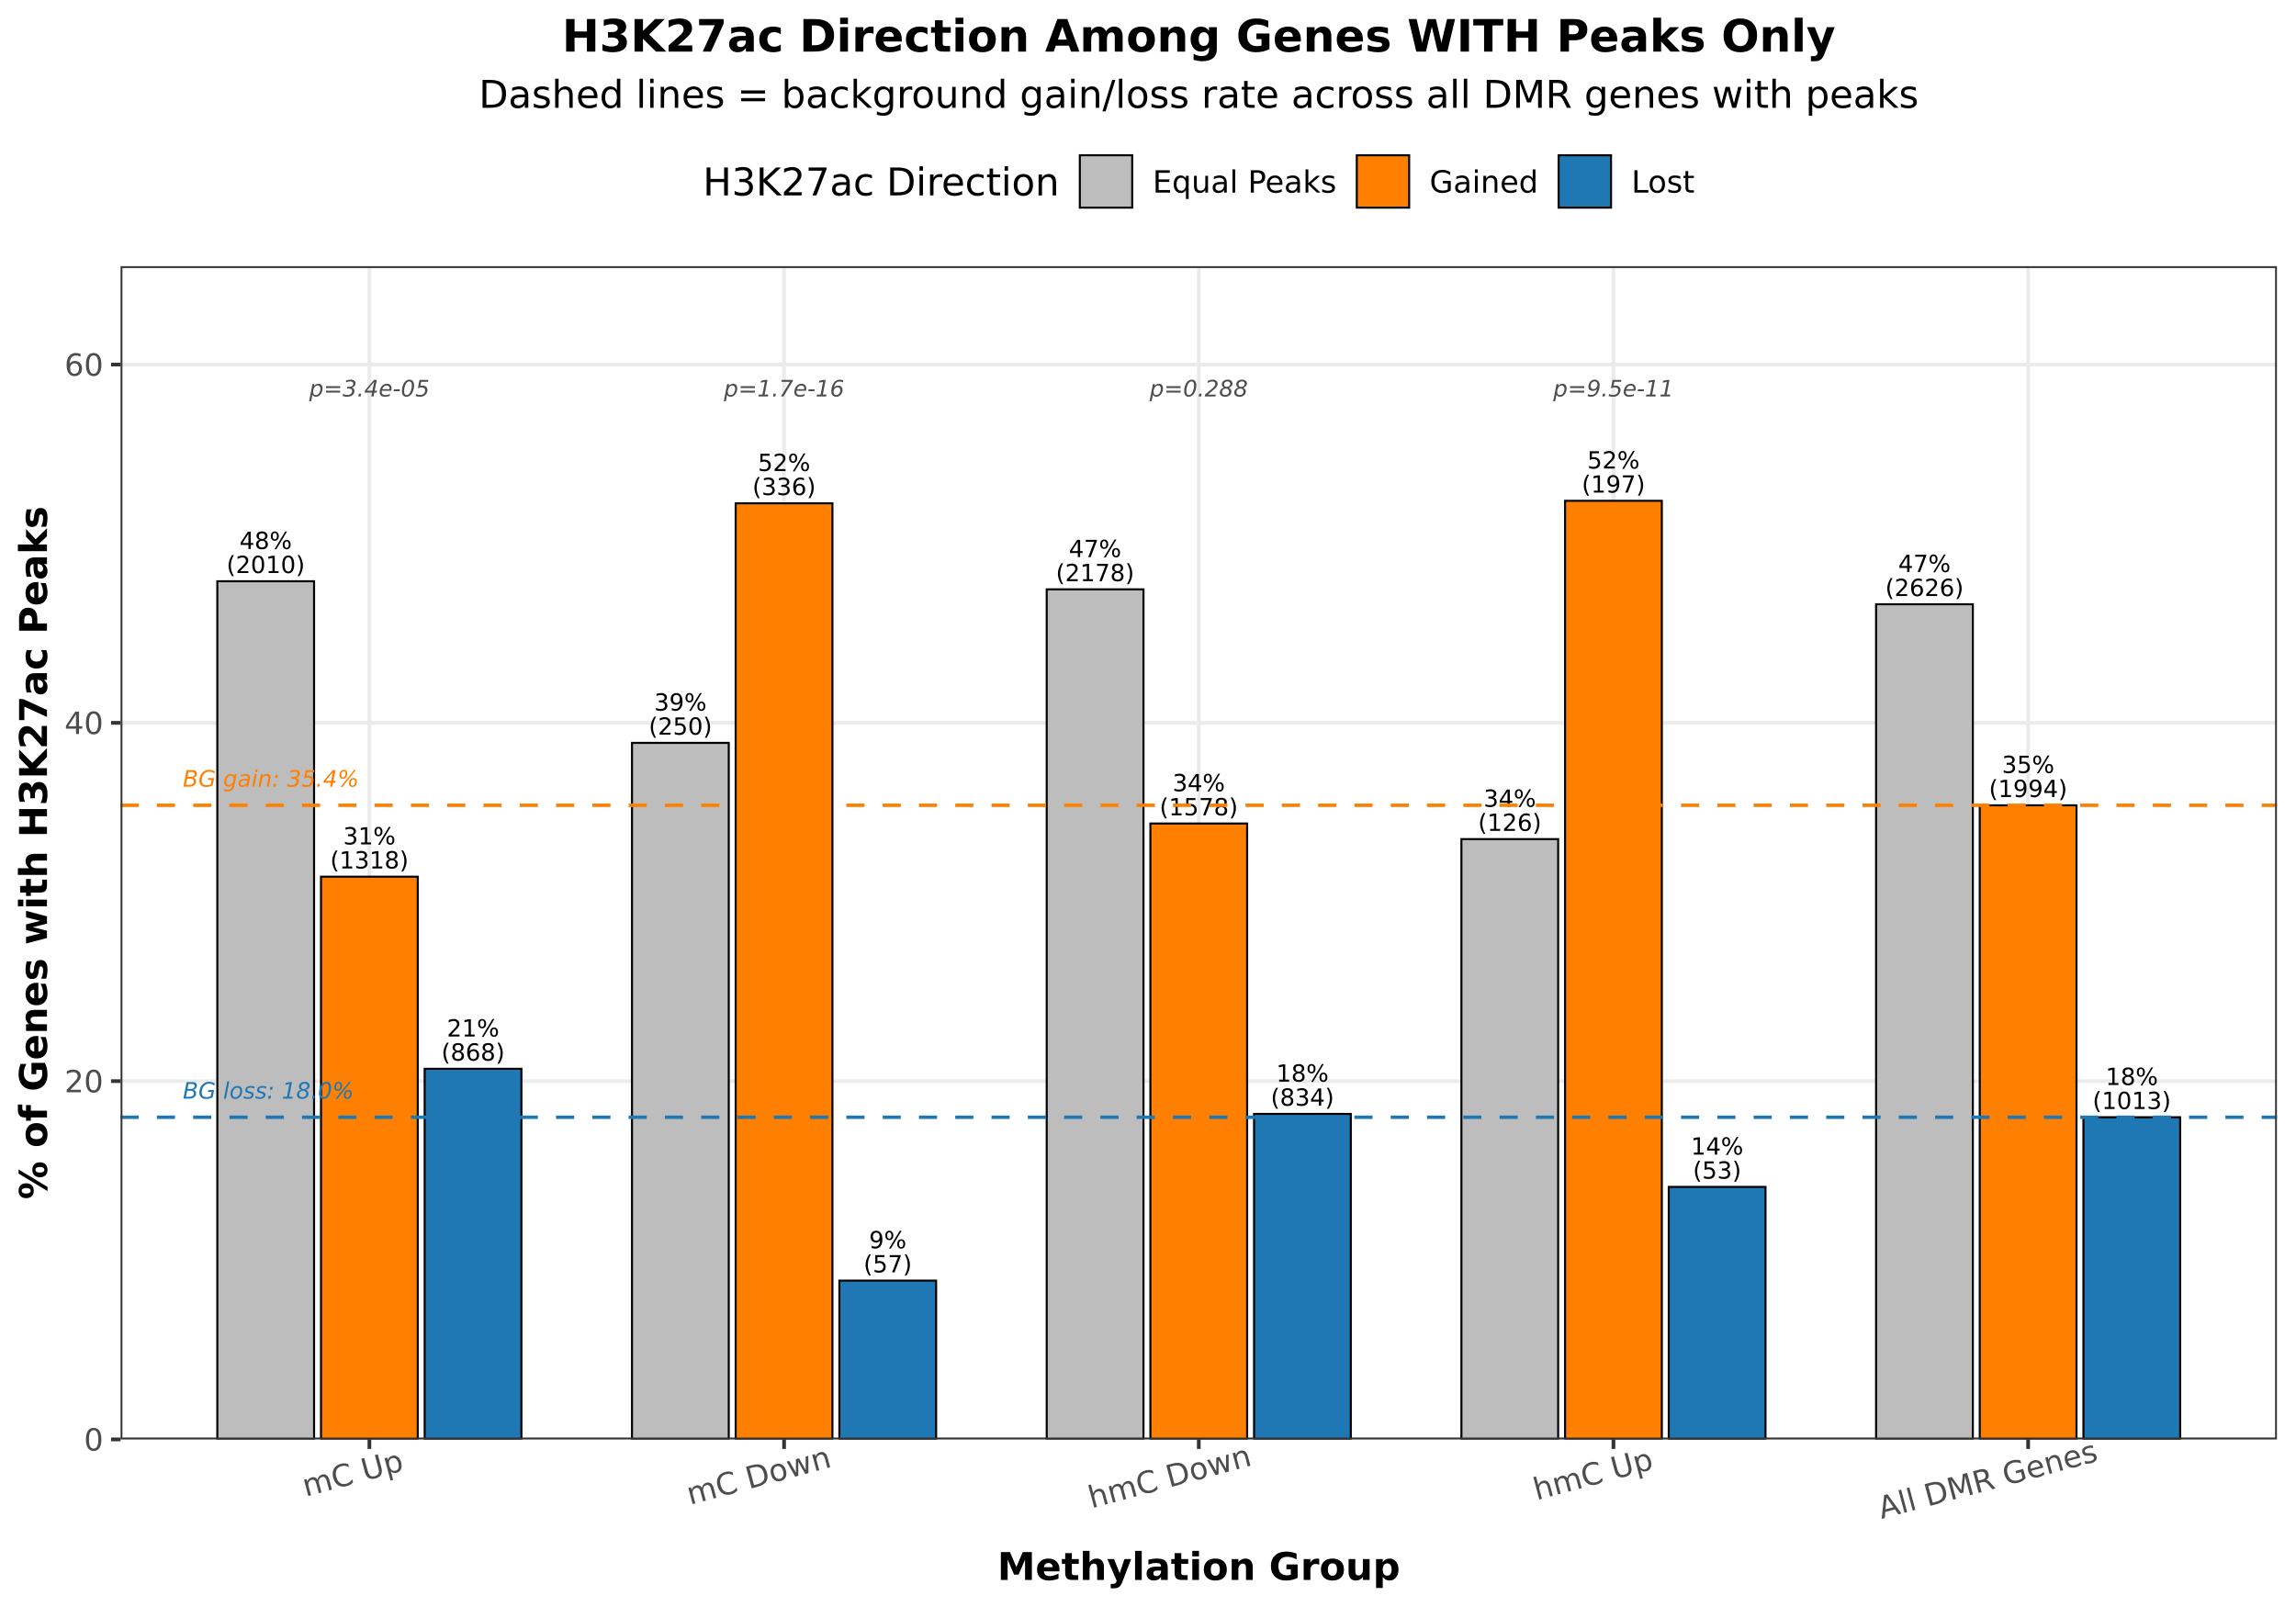
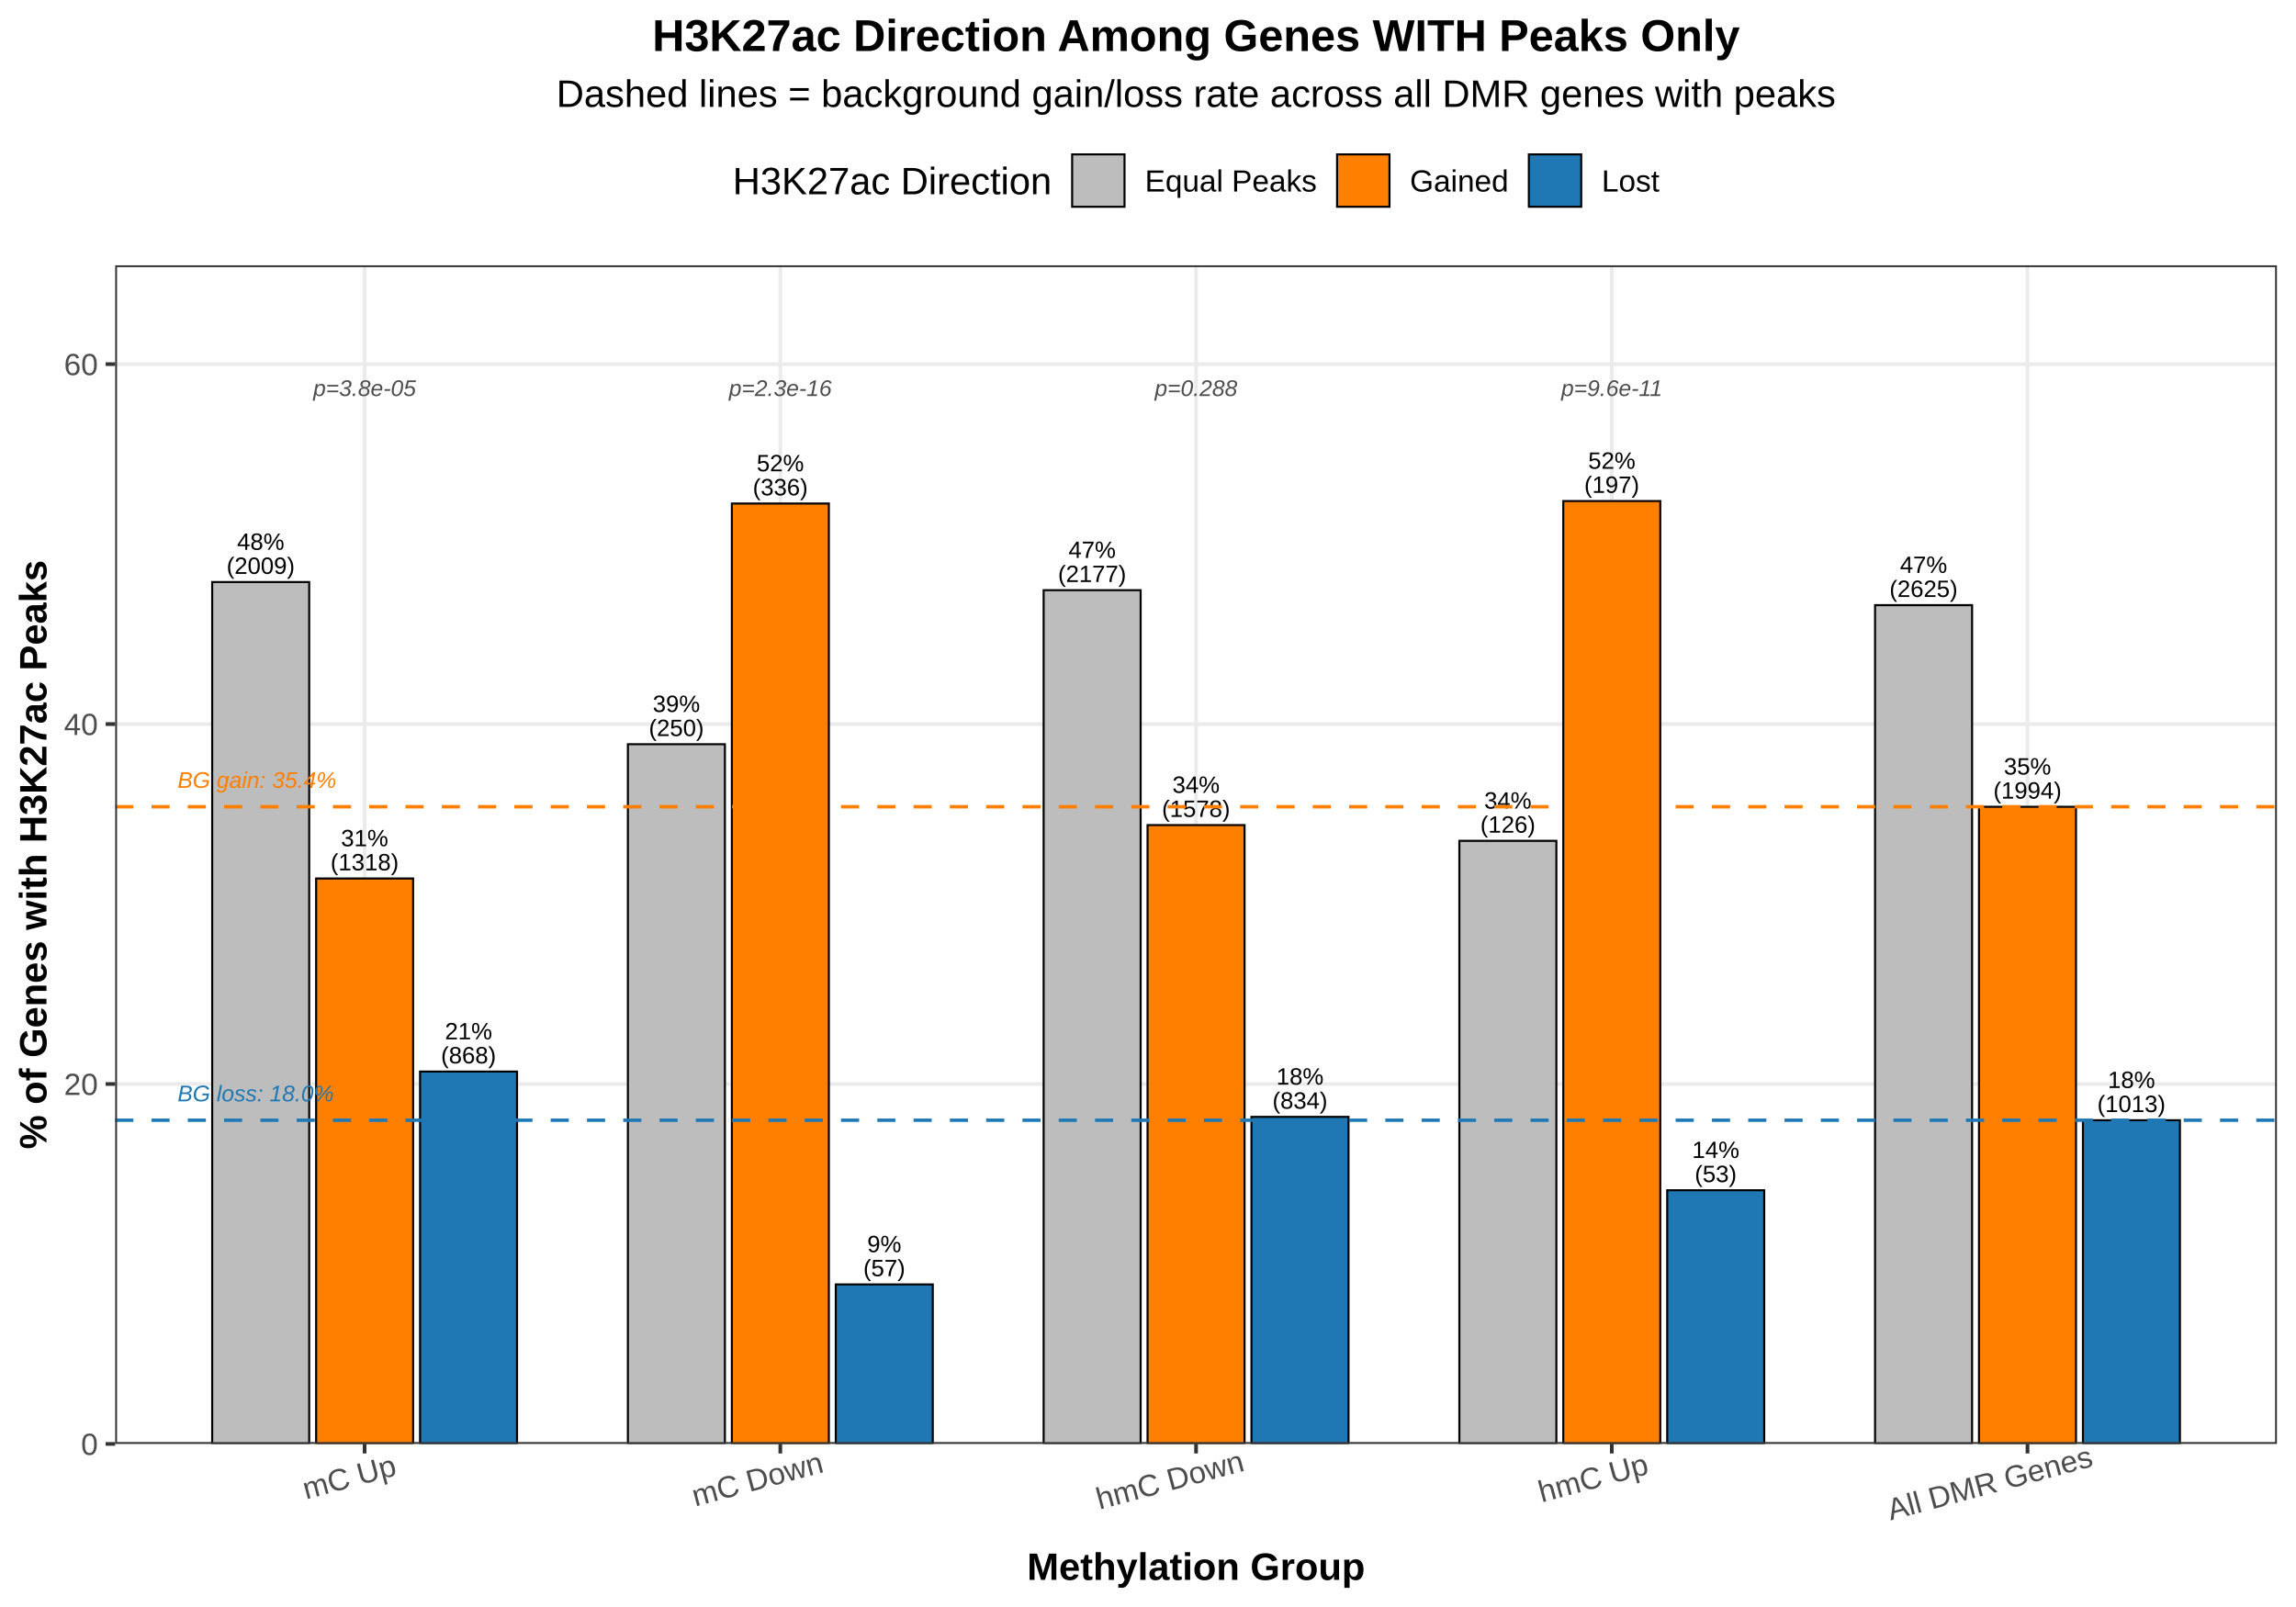
<svg xmlns="http://www.w3.org/2000/svg" width="720.00pt" height="504.00pt" viewBox="0 0 720.00 504.00">
  <g class="svglite">
    <defs>
      <style type="text/css">
    .svglite line, .svglite polyline, .svglite polygon, .svglite path, .svglite rect, .svglite circle {
      fill: none;
      stroke: #000000;
      stroke-linecap: round;
      stroke-linejoin: round;
      stroke-miterlimit: 10.00;
    }
    .svglite text {
      white-space: pre;
    }
    .svglite g.glyphgroup path {
      fill: inherit;
      stroke: none;
    }
  </style>
    </defs>
    <rect width="100%" height="100%" style="stroke: none; fill: #FFFFFF;" />
    <defs>
      <clipPath id="cpMC4wMHw3MjAuMDB8MC4wMHw1MDQuMDA=">
        <rect x="0.00" y="0.00" width="720.00" height="504.00" />
      </clipPath>
    </defs>
    <g clip-path="url(#cpMC4wMHw3MjAuMDB8MC4wMHw1MDQuMDA=)">
-       <rect x="0.00" y="-0" width="720.00" height="504.00" style="stroke-width: 1.16; stroke: #FFFFFF; fill: #FFFFFF;" />
+       <rect x="0.00" y="0.00" width="720.00" height="504.00" style="stroke-width: 1.16; stroke: #FFFFFF; fill: #FFFFFF;" />
    </g>
    <defs>
-       <clipPath id="cpMzcuODF8NzE0LjAyfDgzLjQ4fDQ1MS40NA==">
-         <rect x="37.81" y="83.48" width="676.21" height="367.96" />
+       <clipPath id="cpMzYuMTJ8NzE0LjAyfDgzLjIxfDQ1Mi44NQ==">
+         <rect x="36.12" y="83.21" width="677.90" height="369.65" />
      </clipPath>
    </defs>
-     <g clip-path="url(#cpMzcuODF8NzE0LjAyfDgzLjQ4fDQ1MS40NA==)">
-       <rect x="37.81" y="83.48" width="676.21" height="367.96" style="stroke-width: 1.16; stroke: none; fill: #FFFFFF;" />
-       <polyline points="37.81,451.44 714.02,451.44 " style="stroke-width: 1.16; stroke: #EBEBEB; stroke-linecap: butt;" />
-       <polyline points="37.81,339.07 714.02,339.07 " style="stroke-width: 1.16; stroke: #EBEBEB; stroke-linecap: butt;" />
-       <polyline points="37.81,226.70 714.02,226.70 " style="stroke-width: 1.16; stroke: #EBEBEB; stroke-linecap: butt;" />
-       <polyline points="37.81,114.34 714.02,114.34 " style="stroke-width: 1.16; stroke: #EBEBEB; stroke-linecap: butt;" />
-       <polyline points="115.84,451.44 115.84,83.48 " style="stroke-width: 1.16; stroke: #EBEBEB; stroke-linecap: butt;" />
-       <polyline points="245.88,451.44 245.88,83.48 " style="stroke-width: 1.16; stroke: #EBEBEB; stroke-linecap: butt;" />
-       <polyline points="375.92,451.44 375.92,83.48 " style="stroke-width: 1.16; stroke: #EBEBEB; stroke-linecap: butt;" />
-       <polyline points="505.96,451.44 505.96,83.48 " style="stroke-width: 1.16; stroke: #EBEBEB; stroke-linecap: butt;" />
-       <polyline points="636.00,451.44 636.00,83.48 " style="stroke-width: 1.16; stroke: #EBEBEB; stroke-linecap: butt;" />
-       <rect x="360.75" y="258.28" width="30.34" height="193.15" style="stroke-width: 0.64; stroke-linecap: butt; stroke-linejoin: miter; fill: #FF7F00;" />
-       <rect x="328.24" y="184.84" width="30.34" height="266.60" style="stroke-width: 0.64; stroke-linecap: butt; stroke-linejoin: miter; fill: #BDBDBD;" />
-       <rect x="393.26" y="349.35" width="30.34" height="102.08" style="stroke-width: 0.64; stroke-linecap: butt; stroke-linejoin: miter; fill: #1F78B4;" />
-       <rect x="490.79" y="157.07" width="30.34" height="294.36" style="stroke-width: 0.64; stroke-linecap: butt; stroke-linejoin: miter; fill: #FF7F00;" />
-       <rect x="458.28" y="263.16" width="30.34" height="188.27" style="stroke-width: 0.64; stroke-linecap: butt; stroke-linejoin: miter; fill: #BDBDBD;" />
-       <rect x="523.30" y="372.24" width="30.34" height="79.19" style="stroke-width: 0.64; stroke-linecap: butt; stroke-linejoin: miter; fill: #1F78B4;" />
-       <rect x="230.70" y="157.85" width="30.34" height="293.59" style="stroke-width: 0.64; stroke-linecap: butt; stroke-linejoin: miter; fill: #FF7F00;" />
-       <rect x="198.19" y="232.99" width="30.34" height="218.44" style="stroke-width: 0.64; stroke-linecap: butt; stroke-linejoin: miter; fill: #BDBDBD;" />
-       <rect x="263.22" y="401.63" width="30.34" height="49.80" style="stroke-width: 0.64; stroke-linecap: butt; stroke-linejoin: miter; fill: #1F78B4;" />
-       <rect x="100.66" y="274.96" width="30.34" height="176.48" style="stroke-width: 0.64; stroke-linecap: butt; stroke-linejoin: miter; fill: #FF7F00;" />
-       <rect x="68.15" y="182.30" width="30.34" height="269.13" style="stroke-width: 0.64; stroke-linecap: butt; stroke-linejoin: miter; fill: #BDBDBD;" />
-       <rect x="133.17" y="335.21" width="30.34" height="116.22" style="stroke-width: 0.64; stroke-linecap: butt; stroke-linejoin: miter; fill: #1F78B4;" />
-       <rect x="620.83" y="252.56" width="30.34" height="198.88" style="stroke-width: 0.64; stroke-linecap: butt; stroke-linejoin: miter; fill: #FF7F00;" />
-       <rect x="588.32" y="189.52" width="30.34" height="261.92" style="stroke-width: 0.64; stroke-linecap: butt; stroke-linejoin: miter; fill: #BDBDBD;" />
-       <rect x="653.34" y="350.40" width="30.34" height="101.04" style="stroke-width: 0.64; stroke-linecap: butt; stroke-linejoin: miter; fill: #1F78B4;" />
-       <text x="375.92" y="248.15" text-anchor="middle" style="font-size: 7.40px; font-family: &quot;DejaVu Sans&quot;;" textLength="16.42px" lengthAdjust="spacingAndGlyphs">34%</text>
-       <text x="375.92" y="255.70" text-anchor="middle" style="font-size: 7.40px; font-family: &quot;DejaVu Sans&quot;;" textLength="24.59px" lengthAdjust="spacingAndGlyphs">(1578)</text>
-       <text x="343.41" y="174.71" text-anchor="middle" style="font-size: 7.40px; font-family: &quot;DejaVu Sans&quot;;" textLength="16.42px" lengthAdjust="spacingAndGlyphs">47%</text>
-       <text x="343.41" y="182.26" text-anchor="middle" style="font-size: 7.40px; font-family: &quot;DejaVu Sans&quot;;" textLength="24.59px" lengthAdjust="spacingAndGlyphs">(2178)</text>
-       <text x="408.43" y="339.22" text-anchor="middle" style="font-size: 7.40px; font-family: &quot;DejaVu Sans&quot;;" textLength="16.42px" lengthAdjust="spacingAndGlyphs">18%</text>
-       <text x="408.43" y="346.77" text-anchor="middle" style="font-size: 7.40px; font-family: &quot;DejaVu Sans&quot;;" textLength="19.89px" lengthAdjust="spacingAndGlyphs">(834)</text>
-       <text x="505.96" y="146.94" text-anchor="middle" style="font-size: 7.40px; font-family: &quot;DejaVu Sans&quot;;" textLength="16.42px" lengthAdjust="spacingAndGlyphs">52%</text>
-       <text x="505.96" y="154.49" text-anchor="middle" style="font-size: 7.40px; font-family: &quot;DejaVu Sans&quot;;" textLength="19.89px" lengthAdjust="spacingAndGlyphs">(197)</text>
-       <text x="473.45" y="253.03" text-anchor="middle" style="font-size: 7.40px; font-family: &quot;DejaVu Sans&quot;;" textLength="16.42px" lengthAdjust="spacingAndGlyphs">34%</text>
-       <text x="473.45" y="260.58" text-anchor="middle" style="font-size: 7.40px; font-family: &quot;DejaVu Sans&quot;;" textLength="19.89px" lengthAdjust="spacingAndGlyphs">(126)</text>
-       <text x="538.47" y="362.11" text-anchor="middle" style="font-size: 7.40px; font-family: &quot;DejaVu Sans&quot;;" textLength="16.42px" lengthAdjust="spacingAndGlyphs">14%</text>
-       <text x="538.47" y="369.66" text-anchor="middle" style="font-size: 7.40px; font-family: &quot;DejaVu Sans&quot;;" textLength="15.19px" lengthAdjust="spacingAndGlyphs">(53)</text>
-       <text x="245.88" y="147.72" text-anchor="middle" style="font-size: 7.40px; font-family: &quot;DejaVu Sans&quot;;" textLength="16.42px" lengthAdjust="spacingAndGlyphs">52%</text>
-       <text x="245.88" y="155.26" text-anchor="middle" style="font-size: 7.40px; font-family: &quot;DejaVu Sans&quot;;" textLength="19.89px" lengthAdjust="spacingAndGlyphs">(336)</text>
-       <text x="213.37" y="222.86" text-anchor="middle" style="font-size: 7.40px; font-family: &quot;DejaVu Sans&quot;;" textLength="16.42px" lengthAdjust="spacingAndGlyphs">39%</text>
-       <text x="213.37" y="230.41" text-anchor="middle" style="font-size: 7.40px; font-family: &quot;DejaVu Sans&quot;;" textLength="19.89px" lengthAdjust="spacingAndGlyphs">(250)</text>
-       <text x="278.39" y="391.50" text-anchor="middle" style="font-size: 7.40px; font-family: &quot;DejaVu Sans&quot;;" textLength="11.72px" lengthAdjust="spacingAndGlyphs">9%</text>
-       <text x="278.39" y="399.05" text-anchor="middle" style="font-size: 7.40px; font-family: &quot;DejaVu Sans&quot;;" textLength="15.19px" lengthAdjust="spacingAndGlyphs">(57)</text>
-       <text x="115.84" y="264.83" text-anchor="middle" style="font-size: 7.40px; font-family: &quot;DejaVu Sans&quot;;" textLength="16.42px" lengthAdjust="spacingAndGlyphs">31%</text>
-       <text x="115.84" y="272.37" text-anchor="middle" style="font-size: 7.40px; font-family: &quot;DejaVu Sans&quot;;" textLength="24.59px" lengthAdjust="spacingAndGlyphs">(1318)</text>
-       <text x="83.33" y="172.17" text-anchor="middle" style="font-size: 7.40px; font-family: &quot;DejaVu Sans&quot;;" textLength="16.42px" lengthAdjust="spacingAndGlyphs">48%</text>
-       <text x="83.33" y="179.72" text-anchor="middle" style="font-size: 7.40px; font-family: &quot;DejaVu Sans&quot;;" textLength="24.59px" lengthAdjust="spacingAndGlyphs">(2010)</text>
-       <text x="148.35" y="325.08" text-anchor="middle" style="font-size: 7.40px; font-family: &quot;DejaVu Sans&quot;;" textLength="16.42px" lengthAdjust="spacingAndGlyphs">21%</text>
-       <text x="148.35" y="332.63" text-anchor="middle" style="font-size: 7.40px; font-family: &quot;DejaVu Sans&quot;;" textLength="19.89px" lengthAdjust="spacingAndGlyphs">(868)</text>
-       <text x="636.00" y="242.42" text-anchor="middle" style="font-size: 7.40px; font-family: &quot;DejaVu Sans&quot;;" textLength="16.42px" lengthAdjust="spacingAndGlyphs">35%</text>
-       <text x="636.00" y="249.97" text-anchor="middle" style="font-size: 7.40px; font-family: &quot;DejaVu Sans&quot;;" textLength="24.59px" lengthAdjust="spacingAndGlyphs">(1994)</text>
-       <text x="603.49" y="179.39" text-anchor="middle" style="font-size: 7.40px; font-family: &quot;DejaVu Sans&quot;;" textLength="16.42px" lengthAdjust="spacingAndGlyphs">47%</text>
-       <text x="603.49" y="186.93" text-anchor="middle" style="font-size: 7.40px; font-family: &quot;DejaVu Sans&quot;;" textLength="24.59px" lengthAdjust="spacingAndGlyphs">(2626)</text>
-       <text x="668.51" y="340.27" text-anchor="middle" style="font-size: 7.40px; font-family: &quot;DejaVu Sans&quot;;" textLength="16.42px" lengthAdjust="spacingAndGlyphs">18%</text>
-       <text x="668.51" y="347.81" text-anchor="middle" style="font-size: 7.40px; font-family: &quot;DejaVu Sans&quot;;" textLength="24.59px" lengthAdjust="spacingAndGlyphs">(1013)</text>
-       <line x1="37.81" y1="252.56" x2="714.02" y2="252.56" style="stroke-width: 1.07; stroke: #FF7F00; stroke-dasharray: 5.69,5.69; stroke-linecap: butt;" />
-       <text x="57.32" y="246.72" style="font-size: 7.11px; font-style: italic;fill: #FF7F00; font-family: &quot;DejaVu Sans&quot;;" textLength="55.22px" lengthAdjust="spacingAndGlyphs">BG gain: 35.4%</text>
-       <line x1="37.81" y1="350.40" x2="714.02" y2="350.40" style="stroke-width: 1.07; stroke: #1F78B4; stroke-dasharray: 5.69,5.69; stroke-linecap: butt;" />
-       <text x="57.32" y="344.56" style="font-size: 7.11px; font-style: italic;fill: #1F78B4; font-family: &quot;DejaVu Sans&quot;;" textLength="53.59px" lengthAdjust="spacingAndGlyphs">BG loss: 18.0%</text>
-       <text x="115.84" y="124.34" text-anchor="middle" style="font-size: 7.11px; font-style: italic;fill: #4D4D4D; font-family: &quot;DejaVu Sans&quot;;" textLength="37.73px" lengthAdjust="spacingAndGlyphs">p=3.4e-05</text>
-       <text x="245.88" y="124.34" text-anchor="middle" style="font-size: 7.11px; font-style: italic;fill: #4D4D4D; font-family: &quot;DejaVu Sans&quot;;" textLength="37.73px" lengthAdjust="spacingAndGlyphs">p=1.7e-16</text>
-       <text x="375.92" y="124.34" text-anchor="middle" style="font-size: 7.11px; font-style: italic;fill: #4D4D4D; font-family: &quot;DejaVu Sans&quot;;" textLength="30.80px" lengthAdjust="spacingAndGlyphs">p=0.288</text>
-       <text x="505.96" y="124.34" text-anchor="middle" style="font-size: 7.11px; font-style: italic;fill: #4D4D4D; font-family: &quot;DejaVu Sans&quot;;" textLength="37.73px" lengthAdjust="spacingAndGlyphs">p=9.5e-11</text>
-       <rect x="37.81" y="83.48" width="676.21" height="367.96" style="stroke-width: 1.16; stroke: #333333;" />
+     <g clip-path="url(#cpMzYuMTJ8NzE0LjAyfDgzLjIxfDQ1Mi44NQ==)">
+       <rect x="36.12" y="83.21" width="677.90" height="369.65" style="stroke-width: 1.16; stroke: none; fill: #FFFFFF;" />
+       <polyline points="36.12,452.85 714.02,452.85 " style="stroke-width: 1.16; stroke: #EBEBEB; stroke-linecap: butt;" />
+       <polyline points="36.12,339.97 714.02,339.97 " style="stroke-width: 1.16; stroke: #EBEBEB; stroke-linecap: butt;" />
+       <polyline points="36.12,227.09 714.02,227.09 " style="stroke-width: 1.16; stroke: #EBEBEB; stroke-linecap: butt;" />
+       <polyline points="36.12,114.20 714.02,114.20 " style="stroke-width: 1.16; stroke: #EBEBEB; stroke-linecap: butt;" />
+       <polyline points="114.34,452.85 114.34,83.21 " style="stroke-width: 1.16; stroke: #EBEBEB; stroke-linecap: butt;" />
+       <polyline points="244.70,452.85 244.70,83.21 " style="stroke-width: 1.16; stroke: #EBEBEB; stroke-linecap: butt;" />
+       <polyline points="375.07,452.85 375.07,83.21 " style="stroke-width: 1.16; stroke: #EBEBEB; stroke-linecap: butt;" />
+       <polyline points="505.44,452.85 505.44,83.21 " style="stroke-width: 1.16; stroke: #EBEBEB; stroke-linecap: butt;" />
+       <polyline points="635.80,452.85 635.80,83.21 " style="stroke-width: 1.16; stroke: #EBEBEB; stroke-linecap: butt;" />
+       <rect x="359.86" y="258.77" width="30.42" height="194.08" style="stroke-width: 0.64; stroke-linecap: butt; stroke-linejoin: miter; fill: #FF7F00;" />
+       <rect x="327.27" y="185.10" width="30.42" height="267.75" style="stroke-width: 0.64; stroke-linecap: butt; stroke-linejoin: miter; fill: #BDBDBD;" />
+       <rect x="392.45" y="350.28" width="30.42" height="102.58" style="stroke-width: 0.64; stroke-linecap: butt; stroke-linejoin: miter; fill: #1F78B4;" />
+       <rect x="490.23" y="157.14" width="30.42" height="295.72" style="stroke-width: 0.64; stroke-linecap: butt; stroke-linejoin: miter; fill: #FF7F00;" />
+       <rect x="457.64" y="263.71" width="30.42" height="189.14" style="stroke-width: 0.64; stroke-linecap: butt; stroke-linejoin: miter; fill: #BDBDBD;" />
+       <rect x="522.82" y="373.29" width="30.42" height="79.56" style="stroke-width: 0.64; stroke-linecap: butt; stroke-linejoin: miter; fill: #1F78B4;" />
+       <rect x="229.50" y="157.92" width="30.42" height="294.93" style="stroke-width: 0.64; stroke-linecap: butt; stroke-linejoin: miter; fill: #FF7F00;" />
+       <rect x="196.90" y="233.41" width="30.42" height="219.45" style="stroke-width: 0.64; stroke-linecap: butt; stroke-linejoin: miter; fill: #BDBDBD;" />
+       <rect x="262.09" y="402.82" width="30.42" height="50.03" style="stroke-width: 0.64; stroke-linecap: butt; stroke-linejoin: miter; fill: #1F78B4;" />
+       <rect x="99.13" y="275.52" width="30.42" height="177.33" style="stroke-width: 0.64; stroke-linecap: butt; stroke-linejoin: miter; fill: #FF7F00;" />
+       <rect x="66.54" y="182.55" width="30.42" height="270.30" style="stroke-width: 0.64; stroke-linecap: butt; stroke-linejoin: miter; fill: #BDBDBD;" />
+       <rect x="131.72" y="336.07" width="30.42" height="116.78" style="stroke-width: 0.64; stroke-linecap: butt; stroke-linejoin: miter; fill: #1F78B4;" />
+       <rect x="620.59" y="253.02" width="30.42" height="199.83" style="stroke-width: 0.64; stroke-linecap: butt; stroke-linejoin: miter; fill: #FF7F00;" />
+       <rect x="588.00" y="189.79" width="30.42" height="263.07" style="stroke-width: 0.64; stroke-linecap: butt; stroke-linejoin: miter; fill: #BDBDBD;" />
+       <rect x="653.18" y="351.33" width="30.42" height="101.52" style="stroke-width: 0.64; stroke-linecap: butt; stroke-linejoin: miter; fill: #1F78B4;" />
+       <text x="375.07" y="248.66" text-anchor="middle" style="font-size: 7.40px; font-family: &quot;Arial&quot;;" textLength="14.80px" lengthAdjust="spacingAndGlyphs">34%</text>
+       <text x="375.07" y="256.20" text-anchor="middle" style="font-size: 7.40px; font-family: &quot;Arial&quot;;" textLength="21.38px" lengthAdjust="spacingAndGlyphs">(1578)</text>
+       <text x="342.48" y="174.98" text-anchor="middle" style="font-size: 7.40px; font-family: &quot;Arial&quot;;" textLength="14.80px" lengthAdjust="spacingAndGlyphs">47%</text>
+       <text x="342.48" y="182.53" text-anchor="middle" style="font-size: 7.40px; font-family: &quot;Arial&quot;;" textLength="21.38px" lengthAdjust="spacingAndGlyphs">(2177)</text>
+       <text x="407.66" y="340.16" text-anchor="middle" style="font-size: 7.40px; font-family: &quot;Arial&quot;;" textLength="14.80px" lengthAdjust="spacingAndGlyphs">18%</text>
+       <text x="407.66" y="347.71" text-anchor="middle" style="font-size: 7.40px; font-family: &quot;Arial&quot;;" textLength="17.27px" lengthAdjust="spacingAndGlyphs">(834)</text>
+       <text x="505.44" y="147.02" text-anchor="middle" style="font-size: 7.40px; font-family: &quot;Arial&quot;;" textLength="14.80px" lengthAdjust="spacingAndGlyphs">52%</text>
+       <text x="505.44" y="154.57" text-anchor="middle" style="font-size: 7.40px; font-family: &quot;Arial&quot;;" textLength="17.27px" lengthAdjust="spacingAndGlyphs">(197)</text>
+       <text x="472.85" y="253.60" text-anchor="middle" style="font-size: 7.40px; font-family: &quot;Arial&quot;;" textLength="14.80px" lengthAdjust="spacingAndGlyphs">34%</text>
+       <text x="472.85" y="261.15" text-anchor="middle" style="font-size: 7.40px; font-family: &quot;Arial&quot;;" textLength="17.27px" lengthAdjust="spacingAndGlyphs">(126)</text>
+       <text x="538.03" y="363.18" text-anchor="middle" style="font-size: 7.40px; font-family: &quot;Arial&quot;;" textLength="14.80px" lengthAdjust="spacingAndGlyphs">14%</text>
+       <text x="538.03" y="370.73" text-anchor="middle" style="font-size: 7.40px; font-family: &quot;Arial&quot;;" textLength="13.16px" lengthAdjust="spacingAndGlyphs">(53)</text>
+       <text x="244.70" y="147.81" text-anchor="middle" style="font-size: 7.40px; font-family: &quot;Arial&quot;;" textLength="14.80px" lengthAdjust="spacingAndGlyphs">52%</text>
+       <text x="244.70" y="155.35" text-anchor="middle" style="font-size: 7.40px; font-family: &quot;Arial&quot;;" textLength="17.27px" lengthAdjust="spacingAndGlyphs">(336)</text>
+       <text x="212.11" y="223.29" text-anchor="middle" style="font-size: 7.40px; font-family: &quot;Arial&quot;;" textLength="14.80px" lengthAdjust="spacingAndGlyphs">39%</text>
+       <text x="212.11" y="230.84" text-anchor="middle" style="font-size: 7.40px; font-family: &quot;Arial&quot;;" textLength="17.27px" lengthAdjust="spacingAndGlyphs">(250)</text>
+       <text x="277.30" y="392.71" text-anchor="middle" style="font-size: 7.40px; font-family: &quot;Arial&quot;;" textLength="10.69px" lengthAdjust="spacingAndGlyphs">9%</text>
+       <text x="277.30" y="400.25" text-anchor="middle" style="font-size: 7.40px; font-family: &quot;Arial&quot;;" textLength="13.16px" lengthAdjust="spacingAndGlyphs">(57)</text>
+       <text x="114.34" y="265.41" text-anchor="middle" style="font-size: 7.40px; font-family: &quot;Arial&quot;;" textLength="14.80px" lengthAdjust="spacingAndGlyphs">31%</text>
+       <text x="114.34" y="272.96" text-anchor="middle" style="font-size: 7.40px; font-family: &quot;Arial&quot;;" textLength="21.38px" lengthAdjust="spacingAndGlyphs">(1318)</text>
+       <text x="81.75" y="172.44" text-anchor="middle" style="font-size: 7.40px; font-family: &quot;Arial&quot;;" textLength="14.80px" lengthAdjust="spacingAndGlyphs">48%</text>
+       <text x="81.75" y="179.99" text-anchor="middle" style="font-size: 7.40px; font-family: &quot;Arial&quot;;" textLength="21.38px" lengthAdjust="spacingAndGlyphs">(2009)</text>
+       <text x="146.93" y="325.96" text-anchor="middle" style="font-size: 7.40px; font-family: &quot;Arial&quot;;" textLength="14.80px" lengthAdjust="spacingAndGlyphs">21%</text>
+       <text x="146.93" y="333.50" text-anchor="middle" style="font-size: 7.40px; font-family: &quot;Arial&quot;;" textLength="17.27px" lengthAdjust="spacingAndGlyphs">(868)</text>
+       <text x="635.80" y="242.91" text-anchor="middle" style="font-size: 7.40px; font-family: &quot;Arial&quot;;" textLength="14.80px" lengthAdjust="spacingAndGlyphs">35%</text>
+       <text x="635.80" y="250.46" text-anchor="middle" style="font-size: 7.40px; font-family: &quot;Arial&quot;;" textLength="21.38px" lengthAdjust="spacingAndGlyphs">(1994)</text>
+       <text x="603.21" y="179.67" text-anchor="middle" style="font-size: 7.40px; font-family: &quot;Arial&quot;;" textLength="14.80px" lengthAdjust="spacingAndGlyphs">47%</text>
+       <text x="603.21" y="187.22" text-anchor="middle" style="font-size: 7.40px; font-family: &quot;Arial&quot;;" textLength="21.38px" lengthAdjust="spacingAndGlyphs">(2625)</text>
+       <text x="668.39" y="341.22" text-anchor="middle" style="font-size: 7.40px; font-family: &quot;Arial&quot;;" textLength="14.80px" lengthAdjust="spacingAndGlyphs">18%</text>
+       <text x="668.39" y="348.77" text-anchor="middle" style="font-size: 7.40px; font-family: &quot;Arial&quot;;" textLength="21.38px" lengthAdjust="spacingAndGlyphs">(1013)</text>
+       <line x1="36.12" y1="253.02" x2="714.02" y2="253.02" style="stroke-width: 1.07; stroke: #FF7F00; stroke-dasharray: 5.69,5.69; stroke-linecap: butt;" />
+       <text x="55.67" y="247.10" style="font-size: 7.11px; font-style: italic;fill: #FF7F00; font-family: &quot;Arial&quot;;" textLength="49.77px" lengthAdjust="spacingAndGlyphs">BG gain: 35.4%</text>
+       <line x1="36.12" y1="351.33" x2="714.02" y2="351.33" style="stroke-width: 1.07; stroke: #1F78B4; stroke-dasharray: 5.69,5.69; stroke-linecap: butt;" />
+       <text x="55.67" y="345.41" style="font-size: 7.11px; font-style: italic;fill: #1F78B4; font-family: &quot;Arial&quot;;" textLength="48.98px" lengthAdjust="spacingAndGlyphs">BG loss: 18.0%</text>
+       <text x="114.34" y="124.20" text-anchor="middle" style="font-size: 7.11px; font-style: italic;fill: #4D4D4D; font-family: &quot;Arial&quot;;" textLength="32.22px" lengthAdjust="spacingAndGlyphs">p=3.8e-05</text>
+       <text x="244.70" y="124.20" text-anchor="middle" style="font-size: 7.11px; font-style: italic;fill: #4D4D4D; font-family: &quot;Arial&quot;;" textLength="32.22px" lengthAdjust="spacingAndGlyphs">p=2.3e-16</text>
+       <text x="375.07" y="124.20" text-anchor="middle" style="font-size: 7.11px; font-style: italic;fill: #4D4D4D; font-family: &quot;Arial&quot;;" textLength="25.89px" lengthAdjust="spacingAndGlyphs">p=0.288</text>
+       <text x="505.44" y="124.20" text-anchor="middle" style="font-size: 7.11px; font-style: italic;fill: #4D4D4D; font-family: &quot;Arial&quot;;" textLength="31.69px" lengthAdjust="spacingAndGlyphs">p=9.6e-11</text>
+       <rect x="36.12" y="83.21" width="677.90" height="369.65" style="stroke-width: 1.16; stroke: #333333;" />
    </g>
    <g clip-path="url(#cpMC4wMHw3MjAuMDB8MC4wMHw1MDQuMDA=)">
-       <text x="32.43" y="454.93" text-anchor="end" style="font-size: 9.60px;fill: #4D4D4D; font-family: &quot;DejaVu Sans&quot;;" textLength="6.11px" lengthAdjust="spacingAndGlyphs">0</text>
-       <text x="32.43" y="342.57" text-anchor="end" style="font-size: 9.60px;fill: #4D4D4D; font-family: &quot;DejaVu Sans&quot;;" textLength="12.22px" lengthAdjust="spacingAndGlyphs">20</text>
-       <text x="32.43" y="230.20" text-anchor="end" style="font-size: 9.60px;fill: #4D4D4D; font-family: &quot;DejaVu Sans&quot;;" textLength="12.22px" lengthAdjust="spacingAndGlyphs">40</text>
-       <text x="32.43" y="117.83" text-anchor="end" style="font-size: 9.60px;fill: #4D4D4D; font-family: &quot;DejaVu Sans&quot;;" textLength="12.22px" lengthAdjust="spacingAndGlyphs">60</text>
-       <polyline points="34.82,451.44 37.81,451.44 " style="stroke-width: 1.16; stroke: #333333; stroke-linecap: butt;" />
-       <polyline points="34.82,339.07 37.81,339.07 " style="stroke-width: 1.16; stroke: #333333; stroke-linecap: butt;" />
-       <polyline points="34.82,226.70 37.81,226.70 " style="stroke-width: 1.16; stroke: #333333; stroke-linecap: butt;" />
-       <polyline points="34.82,114.34 37.81,114.34 " style="stroke-width: 1.16; stroke: #333333; stroke-linecap: butt;" />
-       <polyline points="115.84,454.43 115.84,451.44 " style="stroke-width: 1.16; stroke: #333333; stroke-linecap: butt;" />
-       <polyline points="245.88,454.43 245.88,451.44 " style="stroke-width: 1.16; stroke: #333333; stroke-linecap: butt;" />
-       <polyline points="375.92,454.43 375.92,451.44 " style="stroke-width: 1.16; stroke: #333333; stroke-linecap: butt;" />
-       <polyline points="505.96,454.43 505.96,451.44 " style="stroke-width: 1.16; stroke: #333333; stroke-linecap: butt;" />
-       <polyline points="636.00,454.43 636.00,451.44 " style="stroke-width: 1.16; stroke: #333333; stroke-linecap: butt;" />
-       <text transform="translate(111.42,465.24) rotate(-15)" text-anchor="middle" style="font-size: 9.60px;fill: #4D4D4D; font-family: &quot;DejaVu Sans&quot;;" textLength="32.20px" lengthAdjust="spacingAndGlyphs">mC Up</text>
-       <text transform="translate(238.74,465.97) rotate(-15)" text-anchor="middle" style="font-size: 9.60px;fill: #4D4D4D; font-family: &quot;DejaVu Sans&quot;;" textLength="46.28px" lengthAdjust="spacingAndGlyphs">mC Down</text>
-       <text transform="translate(367.61,466.28) rotate(-15)" text-anchor="middle" style="font-size: 9.60px;fill: #4D4D4D; font-family: &quot;DejaVu Sans&quot;;" textLength="52.36px" lengthAdjust="spacingAndGlyphs">hmC Down</text>
-       <text transform="translate(500.37,465.55) rotate(-15)" text-anchor="middle" style="font-size: 9.60px;fill: #4D4D4D; font-family: &quot;DejaVu Sans&quot;;" textLength="38.28px" lengthAdjust="spacingAndGlyphs">hmC Up</text>
-       <text transform="translate(624.15,467.23) rotate(-15)" text-anchor="middle" style="font-size: 9.60px;fill: #4D4D4D; font-family: &quot;DejaVu Sans&quot;;" textLength="70.67px" lengthAdjust="spacingAndGlyphs">All DMR Genes</text>
-       <text x="375.92" y="495.52" text-anchor="middle" style="font-size: 12.00px; font-weight: bold; font-family: &quot;DejaVu Sans&quot;;" textLength="126.36px" lengthAdjust="spacingAndGlyphs">Methylation Group</text>
-       <text transform="translate(14.73,267.46) rotate(-90)" text-anchor="middle" style="font-size: 12.00px; font-weight: bold; font-family: &quot;DejaVu Sans&quot;;" textLength="217.39px" lengthAdjust="spacingAndGlyphs">% of Genes with H3K27ac Peaks</text>
-       <rect x="214.45" y="42.29" width="322.94" height="29.24" style="stroke-width: 1.16; stroke: none; fill: #FFFFFF;" />
-       <text x="220.42" y="61.28" style="font-size: 12.00px; font-family: &quot;DejaVu Sans&quot;;" textLength="111.80px" lengthAdjust="spacingAndGlyphs">H3K27ac Direction</text>
-       <rect x="338.20" y="48.27" width="17.28" height="17.28" style="stroke-width: 1.16; stroke: none; fill: #FFFFFF;" />
-       <rect x="338.62" y="48.69" width="16.43" height="16.43" style="stroke-width: 0.64; stroke-linecap: butt; stroke-linejoin: miter; fill: #BDBDBD;" />
-       <rect x="425.04" y="48.27" width="17.28" height="17.28" style="stroke-width: 1.16; stroke: none; fill: #FFFFFF;" />
-       <rect x="425.47" y="48.69" width="16.43" height="16.43" style="stroke-width: 0.64; stroke-linecap: butt; stroke-linejoin: miter; fill: #FF7F00;" />
-       <rect x="488.34" y="48.27" width="17.28" height="17.28" style="stroke-width: 1.16; stroke: none; fill: #FFFFFF;" />
-       <rect x="488.77" y="48.69" width="16.43" height="16.43" style="stroke-width: 0.64; stroke-linecap: butt; stroke-linejoin: miter; fill: #1F78B4;" />
-       <text x="361.46" y="60.40" style="font-size: 9.60px; font-family: &quot;DejaVu Sans&quot;;" textLength="57.61px" lengthAdjust="spacingAndGlyphs">Equal Peaks</text>
-       <text x="448.30" y="60.40" style="font-size: 9.60px; font-family: &quot;DejaVu Sans&quot;;" textLength="34.06px" lengthAdjust="spacingAndGlyphs">Gained</text>
-       <text x="511.60" y="60.40" style="font-size: 9.60px; font-family: &quot;DejaVu Sans&quot;;" textLength="19.81px" lengthAdjust="spacingAndGlyphs">Lost</text>
-       <text x="375.92" y="33.81" text-anchor="middle" style="font-size: 12.00px; font-family: &quot;DejaVu Sans&quot;;" textLength="451.64px" lengthAdjust="spacingAndGlyphs">Dashed lines = background gain/loss rate across all DMR genes with peaks</text>
-       <text x="375.92" y="16.18" text-anchor="middle" style="font-size: 14.00px; font-weight: bold; font-family: &quot;DejaVu Sans&quot;;" textLength="399.34px" lengthAdjust="spacingAndGlyphs">H3K27ac Direction Among Genes WITH Peaks Only</text>
+       <text x="30.74" y="456.29" text-anchor="end" style="font-size: 9.60px;fill: #4D4D4D; font-family: &quot;Arial&quot;;" textLength="5.33px" lengthAdjust="spacingAndGlyphs">0</text>
+       <text x="30.74" y="343.40" text-anchor="end" style="font-size: 9.60px;fill: #4D4D4D; font-family: &quot;Arial&quot;;" textLength="10.66px" lengthAdjust="spacingAndGlyphs">20</text>
+       <text x="30.74" y="230.52" text-anchor="end" style="font-size: 9.60px;fill: #4D4D4D; font-family: &quot;Arial&quot;;" textLength="10.66px" lengthAdjust="spacingAndGlyphs">40</text>
+       <text x="30.74" y="117.64" text-anchor="end" style="font-size: 9.60px;fill: #4D4D4D; font-family: &quot;Arial&quot;;" textLength="10.66px" lengthAdjust="spacingAndGlyphs">60</text>
+       <polyline points="33.13,452.85 36.12,452.85 " style="stroke-width: 1.16; stroke: #333333; stroke-linecap: butt;" />
+       <polyline points="33.13,339.97 36.12,339.97 " style="stroke-width: 1.16; stroke: #333333; stroke-linecap: butt;" />
+       <polyline points="33.13,227.09 36.12,227.09 " style="stroke-width: 1.16; stroke: #333333; stroke-linecap: butt;" />
+       <polyline points="33.13,114.20 36.12,114.20 " style="stroke-width: 1.16; stroke: #333333; stroke-linecap: butt;" />
+       <polyline points="114.34,455.84 114.34,452.85 " style="stroke-width: 1.16; stroke: #333333; stroke-linecap: butt;" />
+       <polyline points="244.70,455.84 244.70,452.85 " style="stroke-width: 1.16; stroke: #333333; stroke-linecap: butt;" />
+       <polyline points="375.07,455.84 375.07,452.85 " style="stroke-width: 1.16; stroke: #333333; stroke-linecap: butt;" />
+       <polyline points="505.44,455.84 505.44,452.85 " style="stroke-width: 1.16; stroke: #333333; stroke-linecap: butt;" />
+       <polyline points="635.80,455.84 635.80,452.85 " style="stroke-width: 1.16; stroke: #333333; stroke-linecap: butt;" />
+       <text transform="translate(110.35,466.41) rotate(-15)" text-anchor="middle" style="font-size: 9.60px;fill: #4D4D4D; font-family: &quot;Arial&quot;;" textLength="29.83px" lengthAdjust="spacingAndGlyphs">mC Up</text>
+       <text transform="translate(238.35,467.05) rotate(-15)" text-anchor="middle" style="font-size: 9.60px;fill: #4D4D4D; font-family: &quot;Arial&quot;;" textLength="42.08px" lengthAdjust="spacingAndGlyphs">mC Down</text>
+       <text transform="translate(367.69,467.32) rotate(-15)" text-anchor="middle" style="font-size: 9.60px;fill: #4D4D4D; font-family: &quot;Arial&quot;;" textLength="47.41px" lengthAdjust="spacingAndGlyphs">hmC Down</text>
+       <text transform="translate(500.42,466.69) rotate(-15)" text-anchor="middle" style="font-size: 9.60px;fill: #4D4D4D; font-family: &quot;Arial&quot;;" textLength="35.16px" lengthAdjust="spacingAndGlyphs">hmC Up</text>
+       <text transform="translate(624.82,468.29) rotate(-15)" text-anchor="middle" style="font-size: 9.60px;fill: #4D4D4D; font-family: &quot;Arial&quot;;" textLength="66.08px" lengthAdjust="spacingAndGlyphs">All DMR Genes</text>
+       <text x="375.07" y="495.50" text-anchor="middle" style="font-size: 12.00px; font-weight: bold; font-family: &quot;Arial&quot;;" textLength="105.97px" lengthAdjust="spacingAndGlyphs">Methylation Group</text>
+       <text transform="translate(14.57,268.03) rotate(-90)" text-anchor="middle" style="font-size: 12.00px; font-weight: bold; font-family: &quot;Arial&quot;;" textLength="184.69px" lengthAdjust="spacingAndGlyphs">% of Genes with H3K27ac Peaks</text>
+       <rect x="223.78" y="42.02" width="302.58" height="29.24" style="stroke-width: 1.16; stroke: none; fill: #FFFFFF;" />
+       <text x="229.76" y="60.93" style="font-size: 12.00px; font-family: &quot;Arial&quot;;" textLength="100.05px" lengthAdjust="spacingAndGlyphs">H3K27ac Direction</text>
+       <rect x="335.78" y="47.99" width="17.28" height="17.28" style="stroke-width: 1.16; stroke: none; fill: #FFFFFF;" />
+       <rect x="336.21" y="48.42" width="16.43" height="16.43" style="stroke-width: 0.64; stroke-linecap: butt; stroke-linejoin: miter; fill: #BDBDBD;" />
+       <rect x="418.86" y="47.99" width="17.28" height="17.28" style="stroke-width: 1.16; stroke: none; fill: #FFFFFF;" />
+       <rect x="419.29" y="48.42" width="16.43" height="16.43" style="stroke-width: 0.64; stroke-linecap: butt; stroke-linejoin: miter; fill: #FF7F00;" />
+       <rect x="479.00" y="47.99" width="17.28" height="17.28" style="stroke-width: 1.16; stroke: none; fill: #FFFFFF;" />
+       <rect x="479.43" y="48.42" width="16.43" height="16.43" style="stroke-width: 0.64; stroke-linecap: butt; stroke-linejoin: miter; fill: #1F78B4;" />
+       <text x="359.04" y="60.07" style="font-size: 9.60px; font-family: &quot;Arial&quot;;" textLength="53.84px" lengthAdjust="spacingAndGlyphs">Equal Peaks</text>
+       <text x="442.12" y="60.07" style="font-size: 9.60px; font-family: &quot;Arial&quot;;" textLength="30.91px" lengthAdjust="spacingAndGlyphs">Gained</text>
+       <text x="502.26" y="60.07" style="font-size: 9.60px; font-family: &quot;Arial&quot;;" textLength="18.12px" lengthAdjust="spacingAndGlyphs">Lost</text>
+       <text x="375.07" y="33.52" text-anchor="middle" style="font-size: 12.00px; font-family: &quot;Arial&quot;;" textLength="401.16px" lengthAdjust="spacingAndGlyphs">Dashed lines = background gain/loss rate across all DMR genes with peaks</text>
+       <text x="375.07" y="16.00" text-anchor="middle" style="font-size: 14.00px; font-weight: bold; font-family: &quot;Arial&quot;;" textLength="340.94px" lengthAdjust="spacingAndGlyphs">H3K27ac Direction Among Genes WITH Peaks Only</text>
    </g>
  </g>
</svg>
